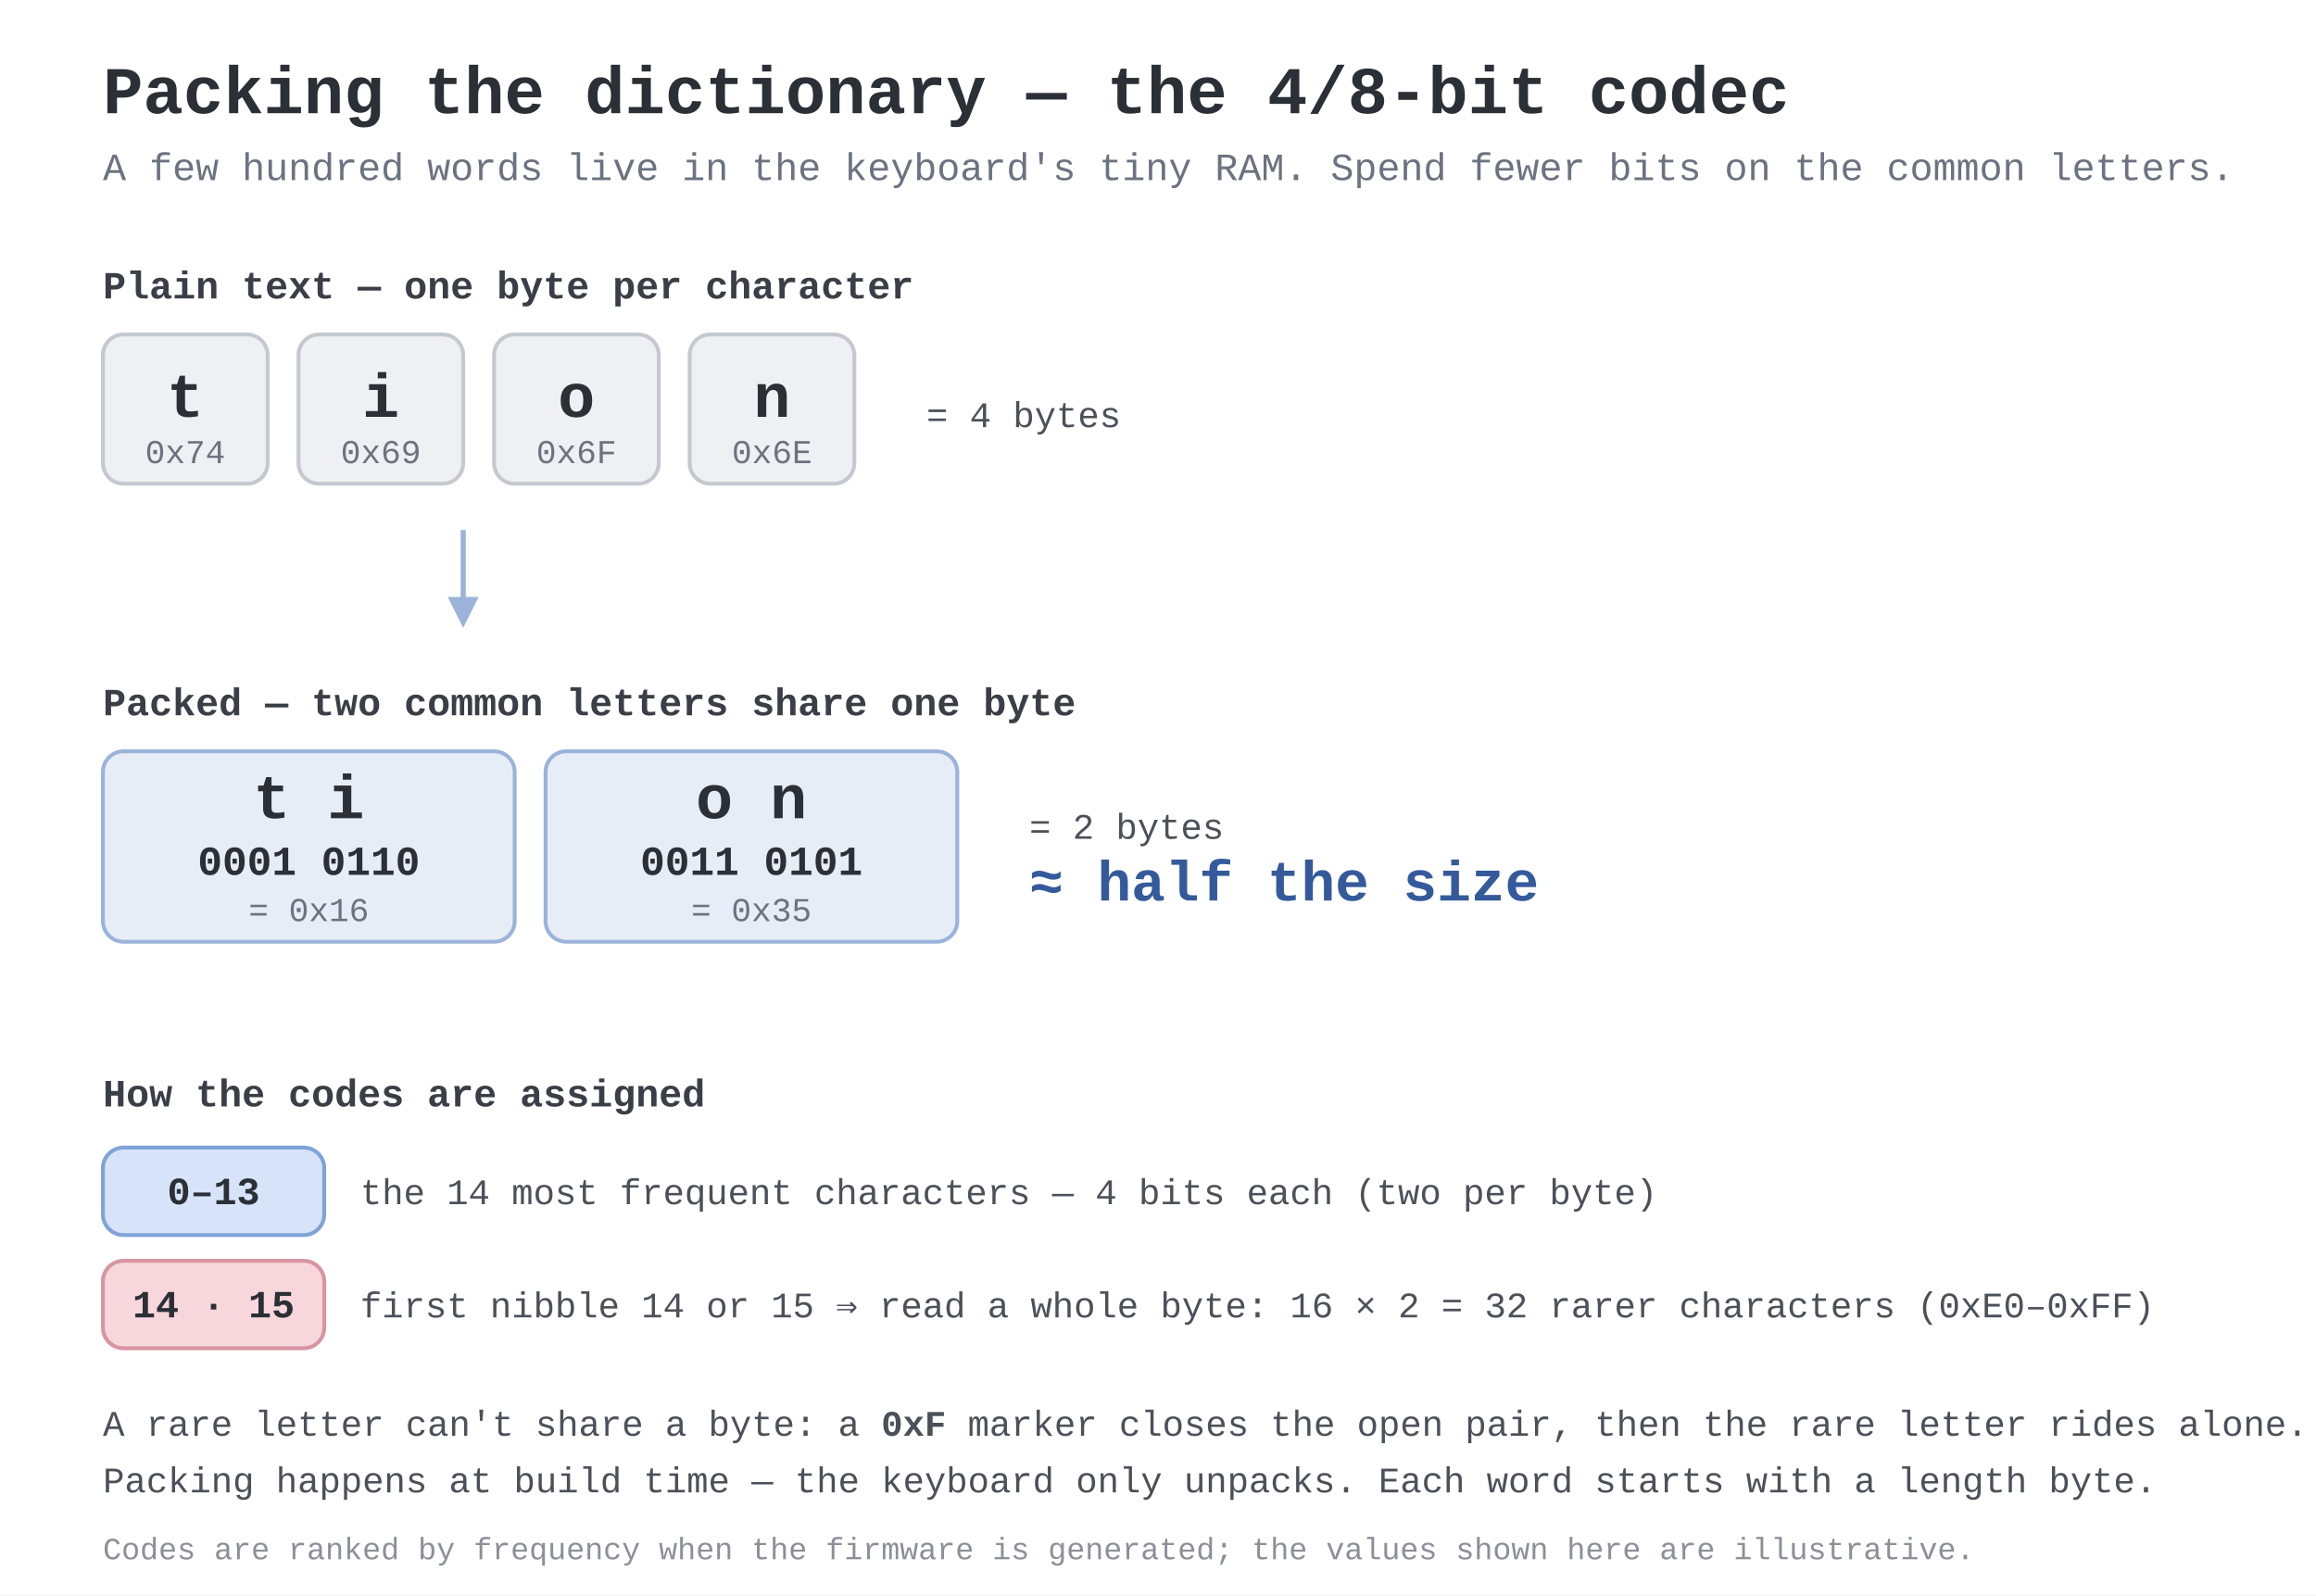
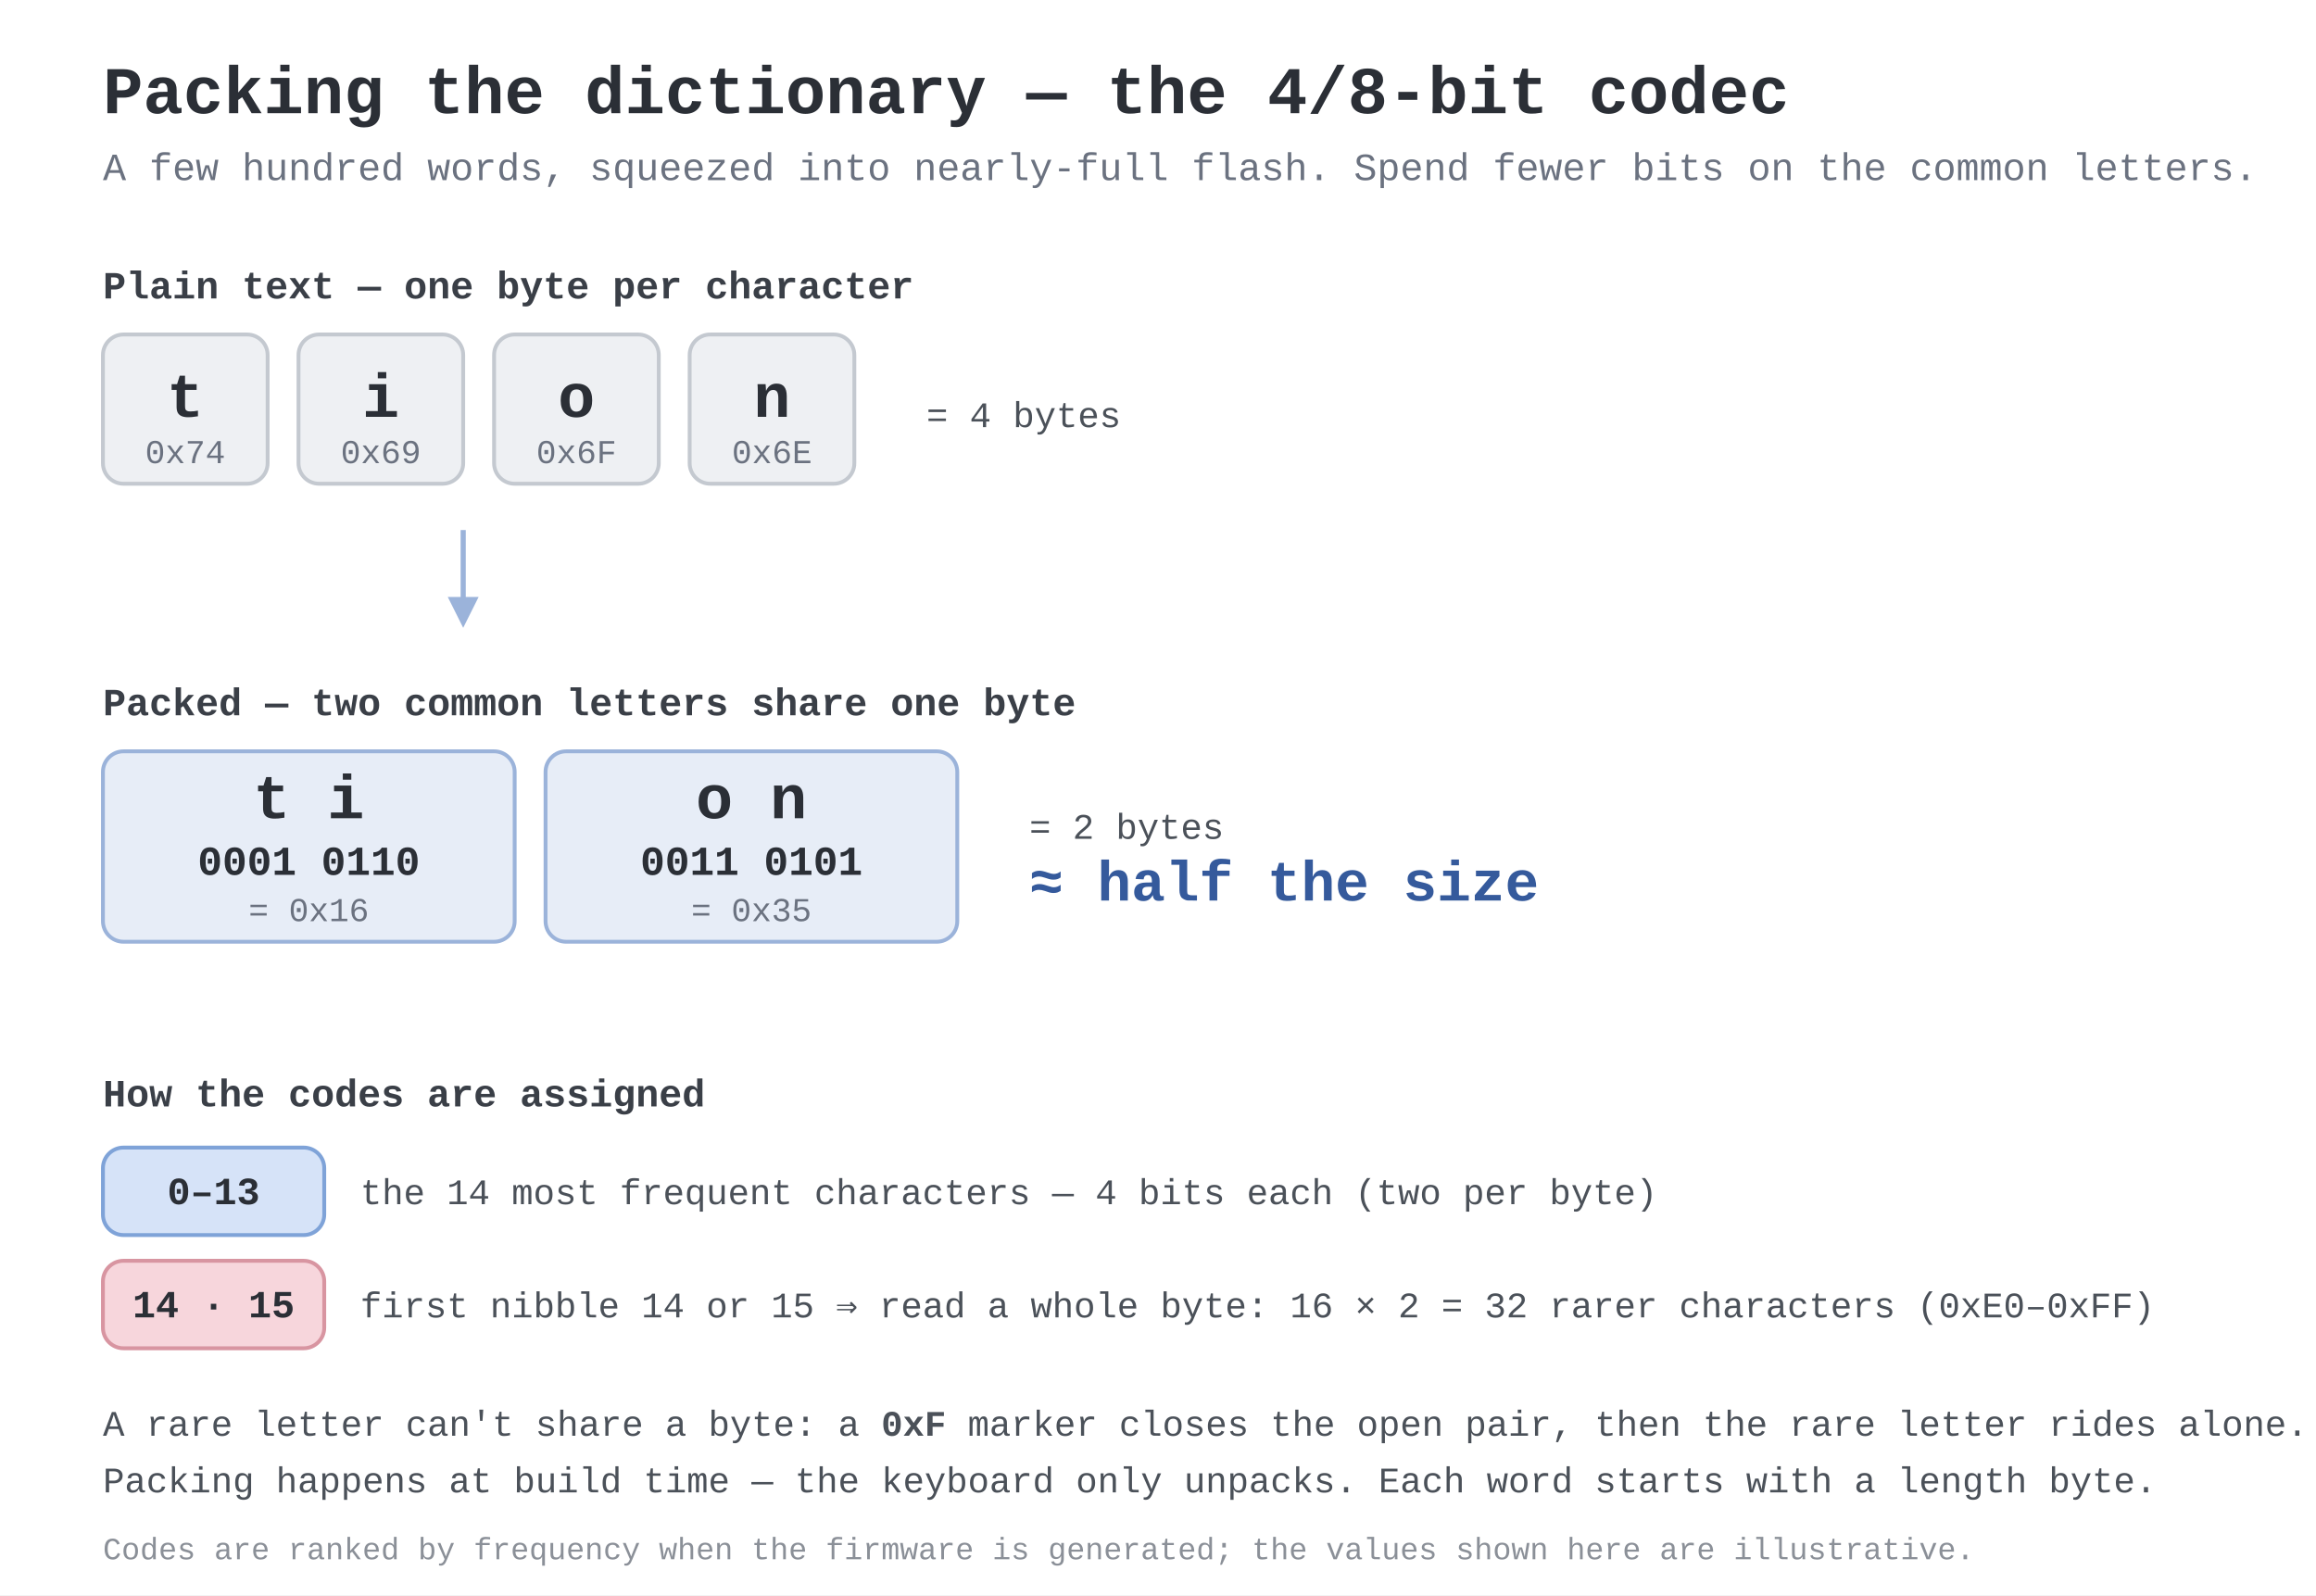
<svg xmlns="http://www.w3.org/2000/svg" viewBox="0 0 900 620" font-family="SFMono-Regular,Consolas,Liberation Mono,Menlo,monospace">
  <style>
    .title { font-size: 26px; font-weight: 700; fill: #2b2f36; }
    .sub   { font-size: 15px; fill: #6b7280; }
    .lbl   { font-size: 15px; font-weight: 700; fill: #3a3f47; }
    .note  { font-size: 14px; fill: #4b5159; }
    .foot  { font-size: 12px; fill: #8b9098; }
    .ch    { font-size: 24px; font-weight: 700; fill: #2b2f36; }
    .hex   { font-size: 13px; fill: #6b7280; }
    .bits  { font-size: 16px; font-weight: 700; fill: #2b2f36; }
    .big   { font-size: 22px; font-weight: 700; fill: #355a9c; }
    .chip  { font-size: 15px; font-weight: 700; fill: #2b2f36; }
    rect.box  { fill: #eef0f3; stroke: #c4c9d0; stroke-width: 1.5; }
    rect.blue { fill: #d6e3f8; stroke: #7fa3d8; stroke-width: 1.5; }
    rect.pink { fill: #f7d6dc; stroke: #d895a1; stroke-width: 1.5; }
    rect.byte { fill: #e7edf7; stroke: #9bb3da; stroke-width: 1.5; }
    line.arr  { stroke: #9bb3da; stroke-width: 2; }
  </style>
  <rect x="0" y="0" width="900" height="620" fill="#ffffff" />
  <text x="40" y="44" class="title">Packing the dictionary — the 4/8-bit codec</text>
-   <text x="40" y="70" class="sub">A few hundred words live in the keyboard's tiny RAM. Spend fewer bits on the common letters.</text>
+   <text x="40" y="70" class="sub">A few hundred words, squeezed into nearly-full flash. Spend fewer bits on the common letters.</text>
  <text x="40" y="116" class="lbl">Plain text — one byte per character</text>
  <g text-anchor="middle">
    <rect class="box" x="40" y="130" width="64" height="58" rx="8" />
    <text x="72" y="162" class="ch">t</text>
    <text x="72" y="180" class="hex">0x74</text>
    <rect class="box" x="116" y="130" width="64" height="58" rx="8" />
    <text x="148" y="162" class="ch">i</text>
    <text x="148" y="180" class="hex">0x69</text>
    <rect class="box" x="192" y="130" width="64" height="58" rx="8" />
    <text x="224" y="162" class="ch">o</text>
    <text x="224" y="180" class="hex">0x6F</text>
    <rect class="box" x="268" y="130" width="64" height="58" rx="8" />
    <text x="300" y="162" class="ch">n</text>
    <text x="300" y="180" class="hex">0x6E</text>
  </g>
  <text x="360" y="166" class="note">= 4 bytes</text>
  <line class="arr" x1="180" y1="206" x2="180" y2="236" />
  <polygon points="180,244 174,232 186,232" fill="#9bb3da" />
  <text x="40" y="278" class="lbl">Packed — two common letters share one byte</text>
  <g text-anchor="middle">
    <rect class="byte" x="40" y="292" width="160" height="74" rx="8" />
    <text x="120" y="318" class="ch" font-size="20">t  i</text>
    <text x="120" y="340" class="bits">0001 0110</text>
    <text x="120" y="358" class="hex">= 0x16</text>
    <rect class="byte" x="212" y="292" width="160" height="74" rx="8" />
    <text x="292" y="318" class="ch" font-size="20">o  n</text>
    <text x="292" y="340" class="bits">0011 0101</text>
    <text x="292" y="358" class="hex">= 0x35</text>
  </g>
  <text x="400" y="326" class="note">= 2 bytes</text>
  <text x="400" y="350" class="big">≈ half the size</text>
  <text x="40" y="430" class="lbl">How the codes are assigned</text>
  <g text-anchor="middle">
    <rect class="blue" x="40" y="446" width="86" height="34" rx="8" />
    <text x="83" y="468" class="chip">0–13</text>
    <rect class="pink" x="40" y="490" width="86" height="34" rx="8" />
    <text x="83" y="512" class="chip">14 · 15</text>
  </g>
  <text x="140" y="468" class="note">the 14 most frequent characters — 4 bits each (two per byte)</text>
  <text x="140" y="512" class="note">first nibble 14 or 15 ⇒ read a whole byte: 16 × 2 = 32 rarer characters (0xE0–0xFF)</text>
  <text x="40" y="558" class="note">A rare letter can't share a byte: a <tspan font-weight="700">0xF</tspan> marker closes the open pair, then the rare letter rides alone.</text>
  <text x="40" y="580" class="note">Packing happens at build time — the keyboard only unpacks. Each word starts with a length byte.</text>
  <text x="40" y="606" class="foot">Codes are ranked by frequency when the firmware is generated; the values shown here are illustrative.</text>
</svg>
